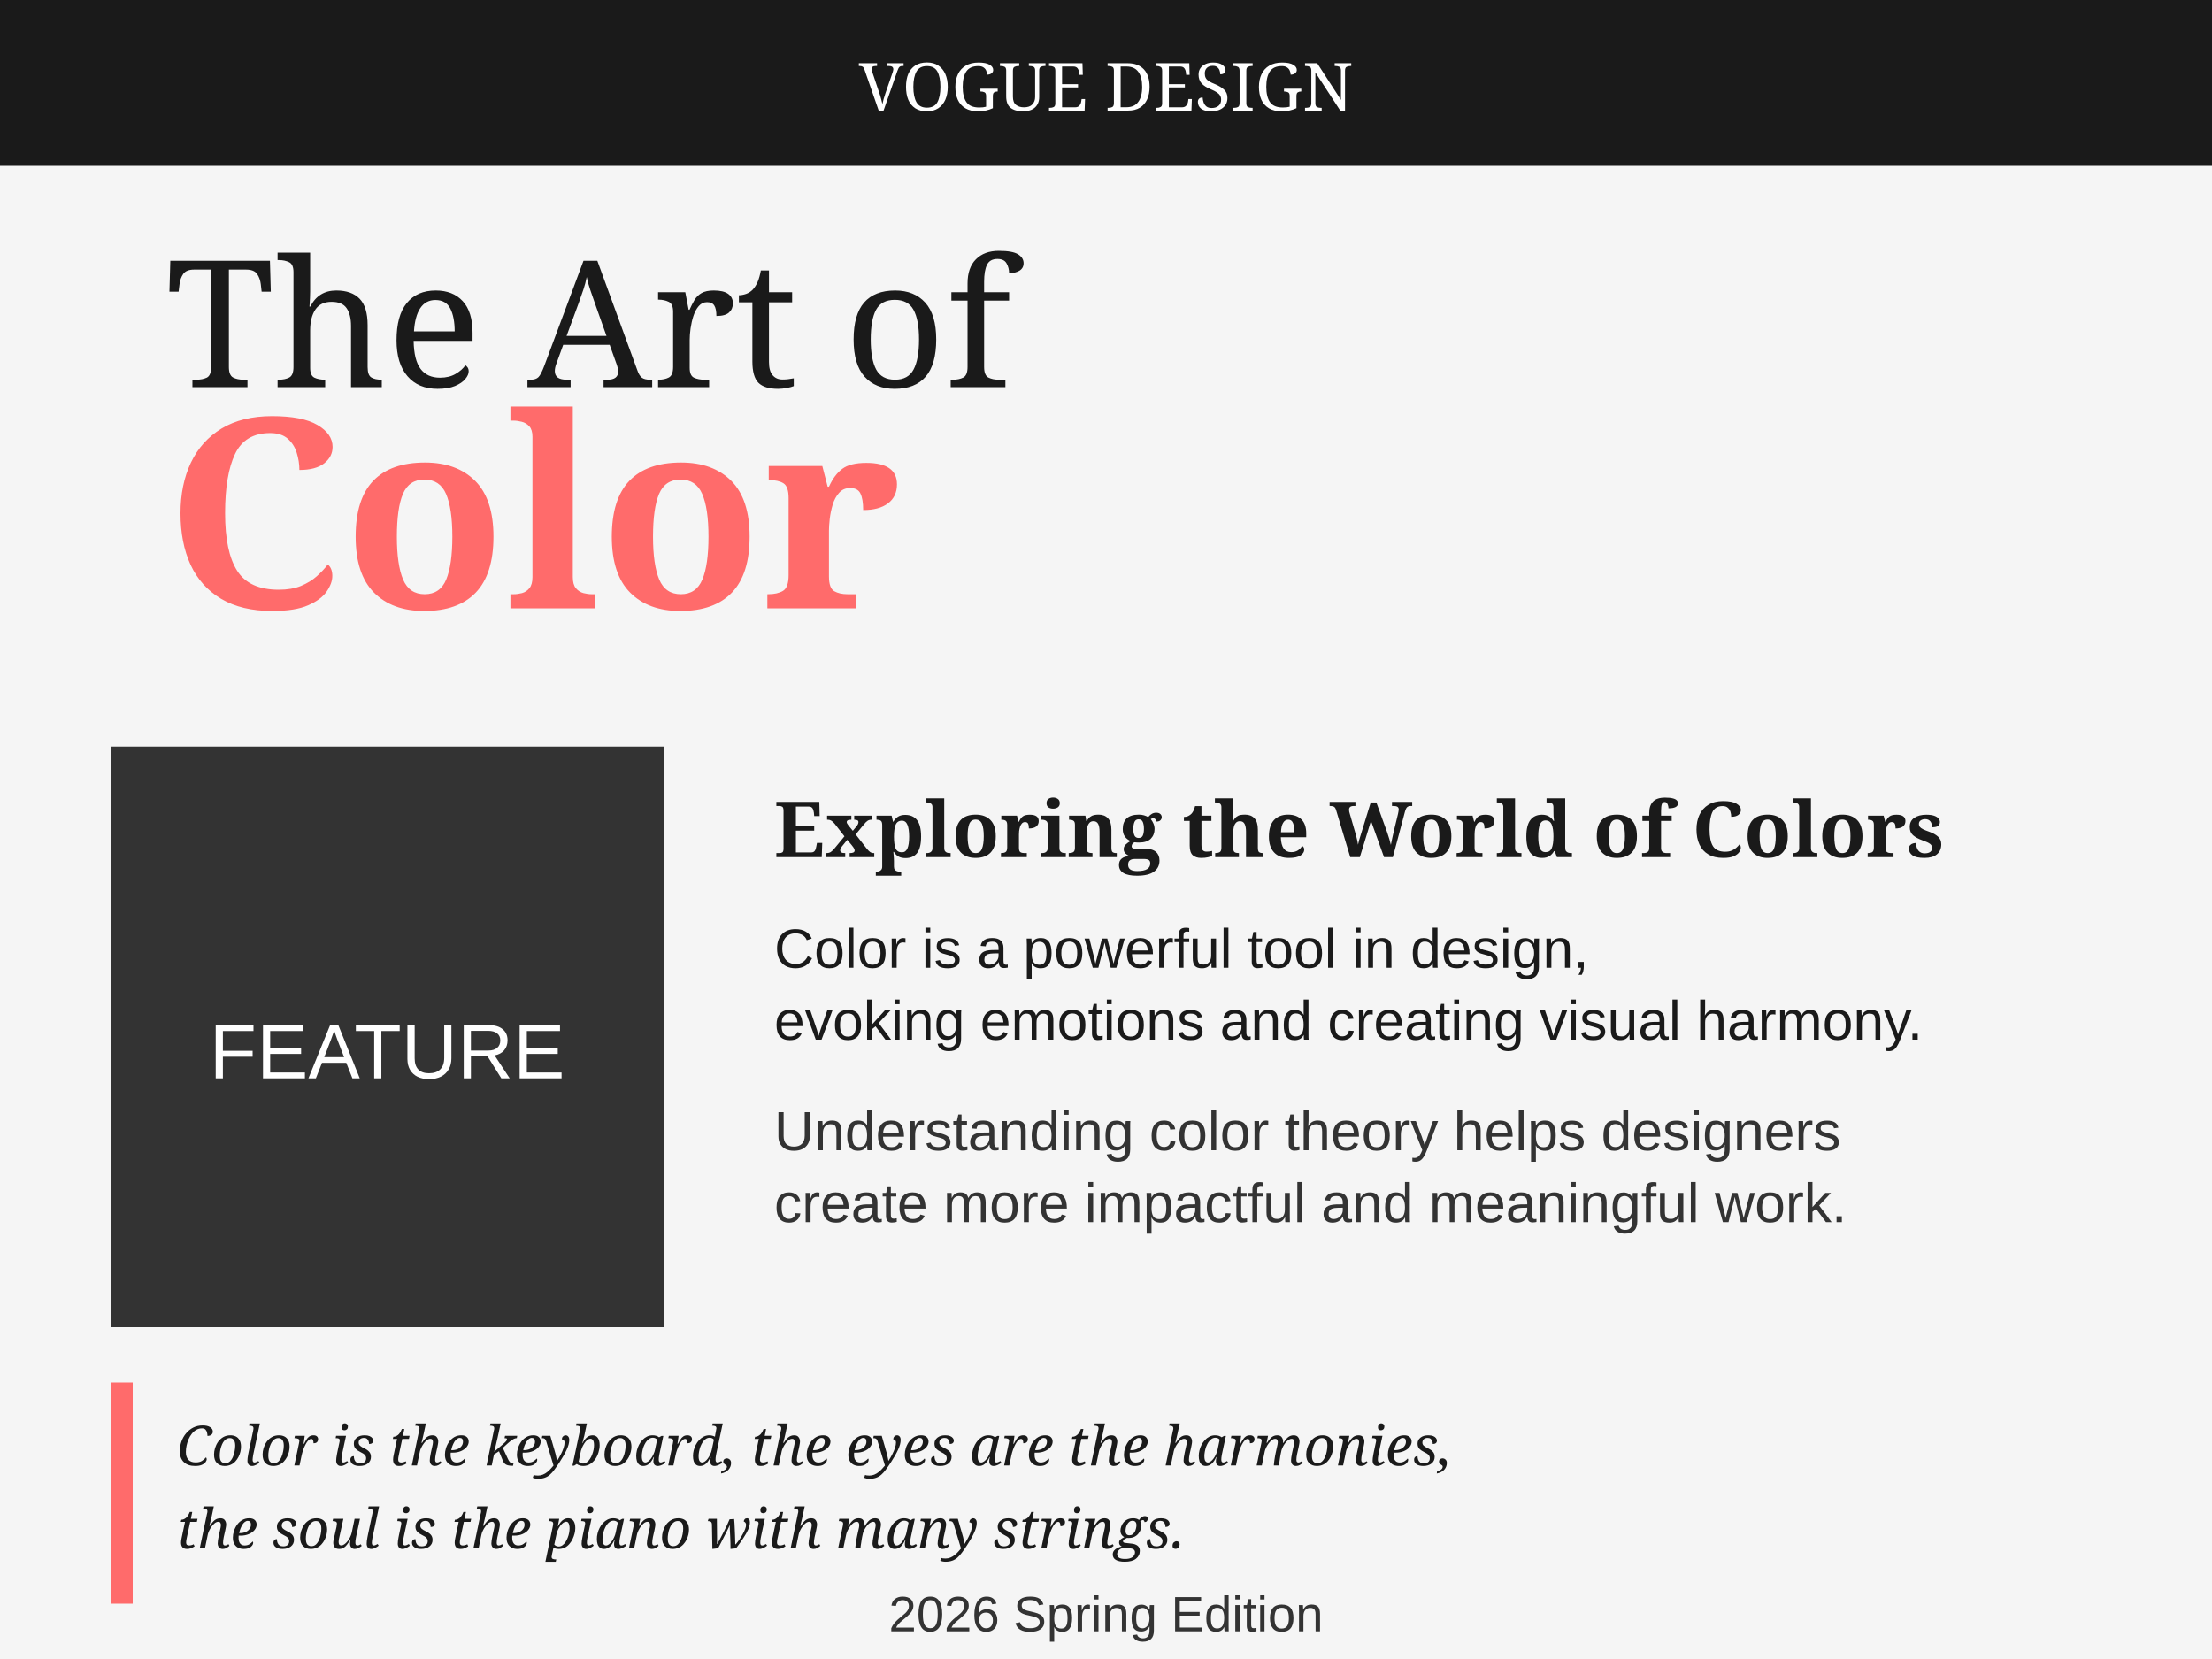
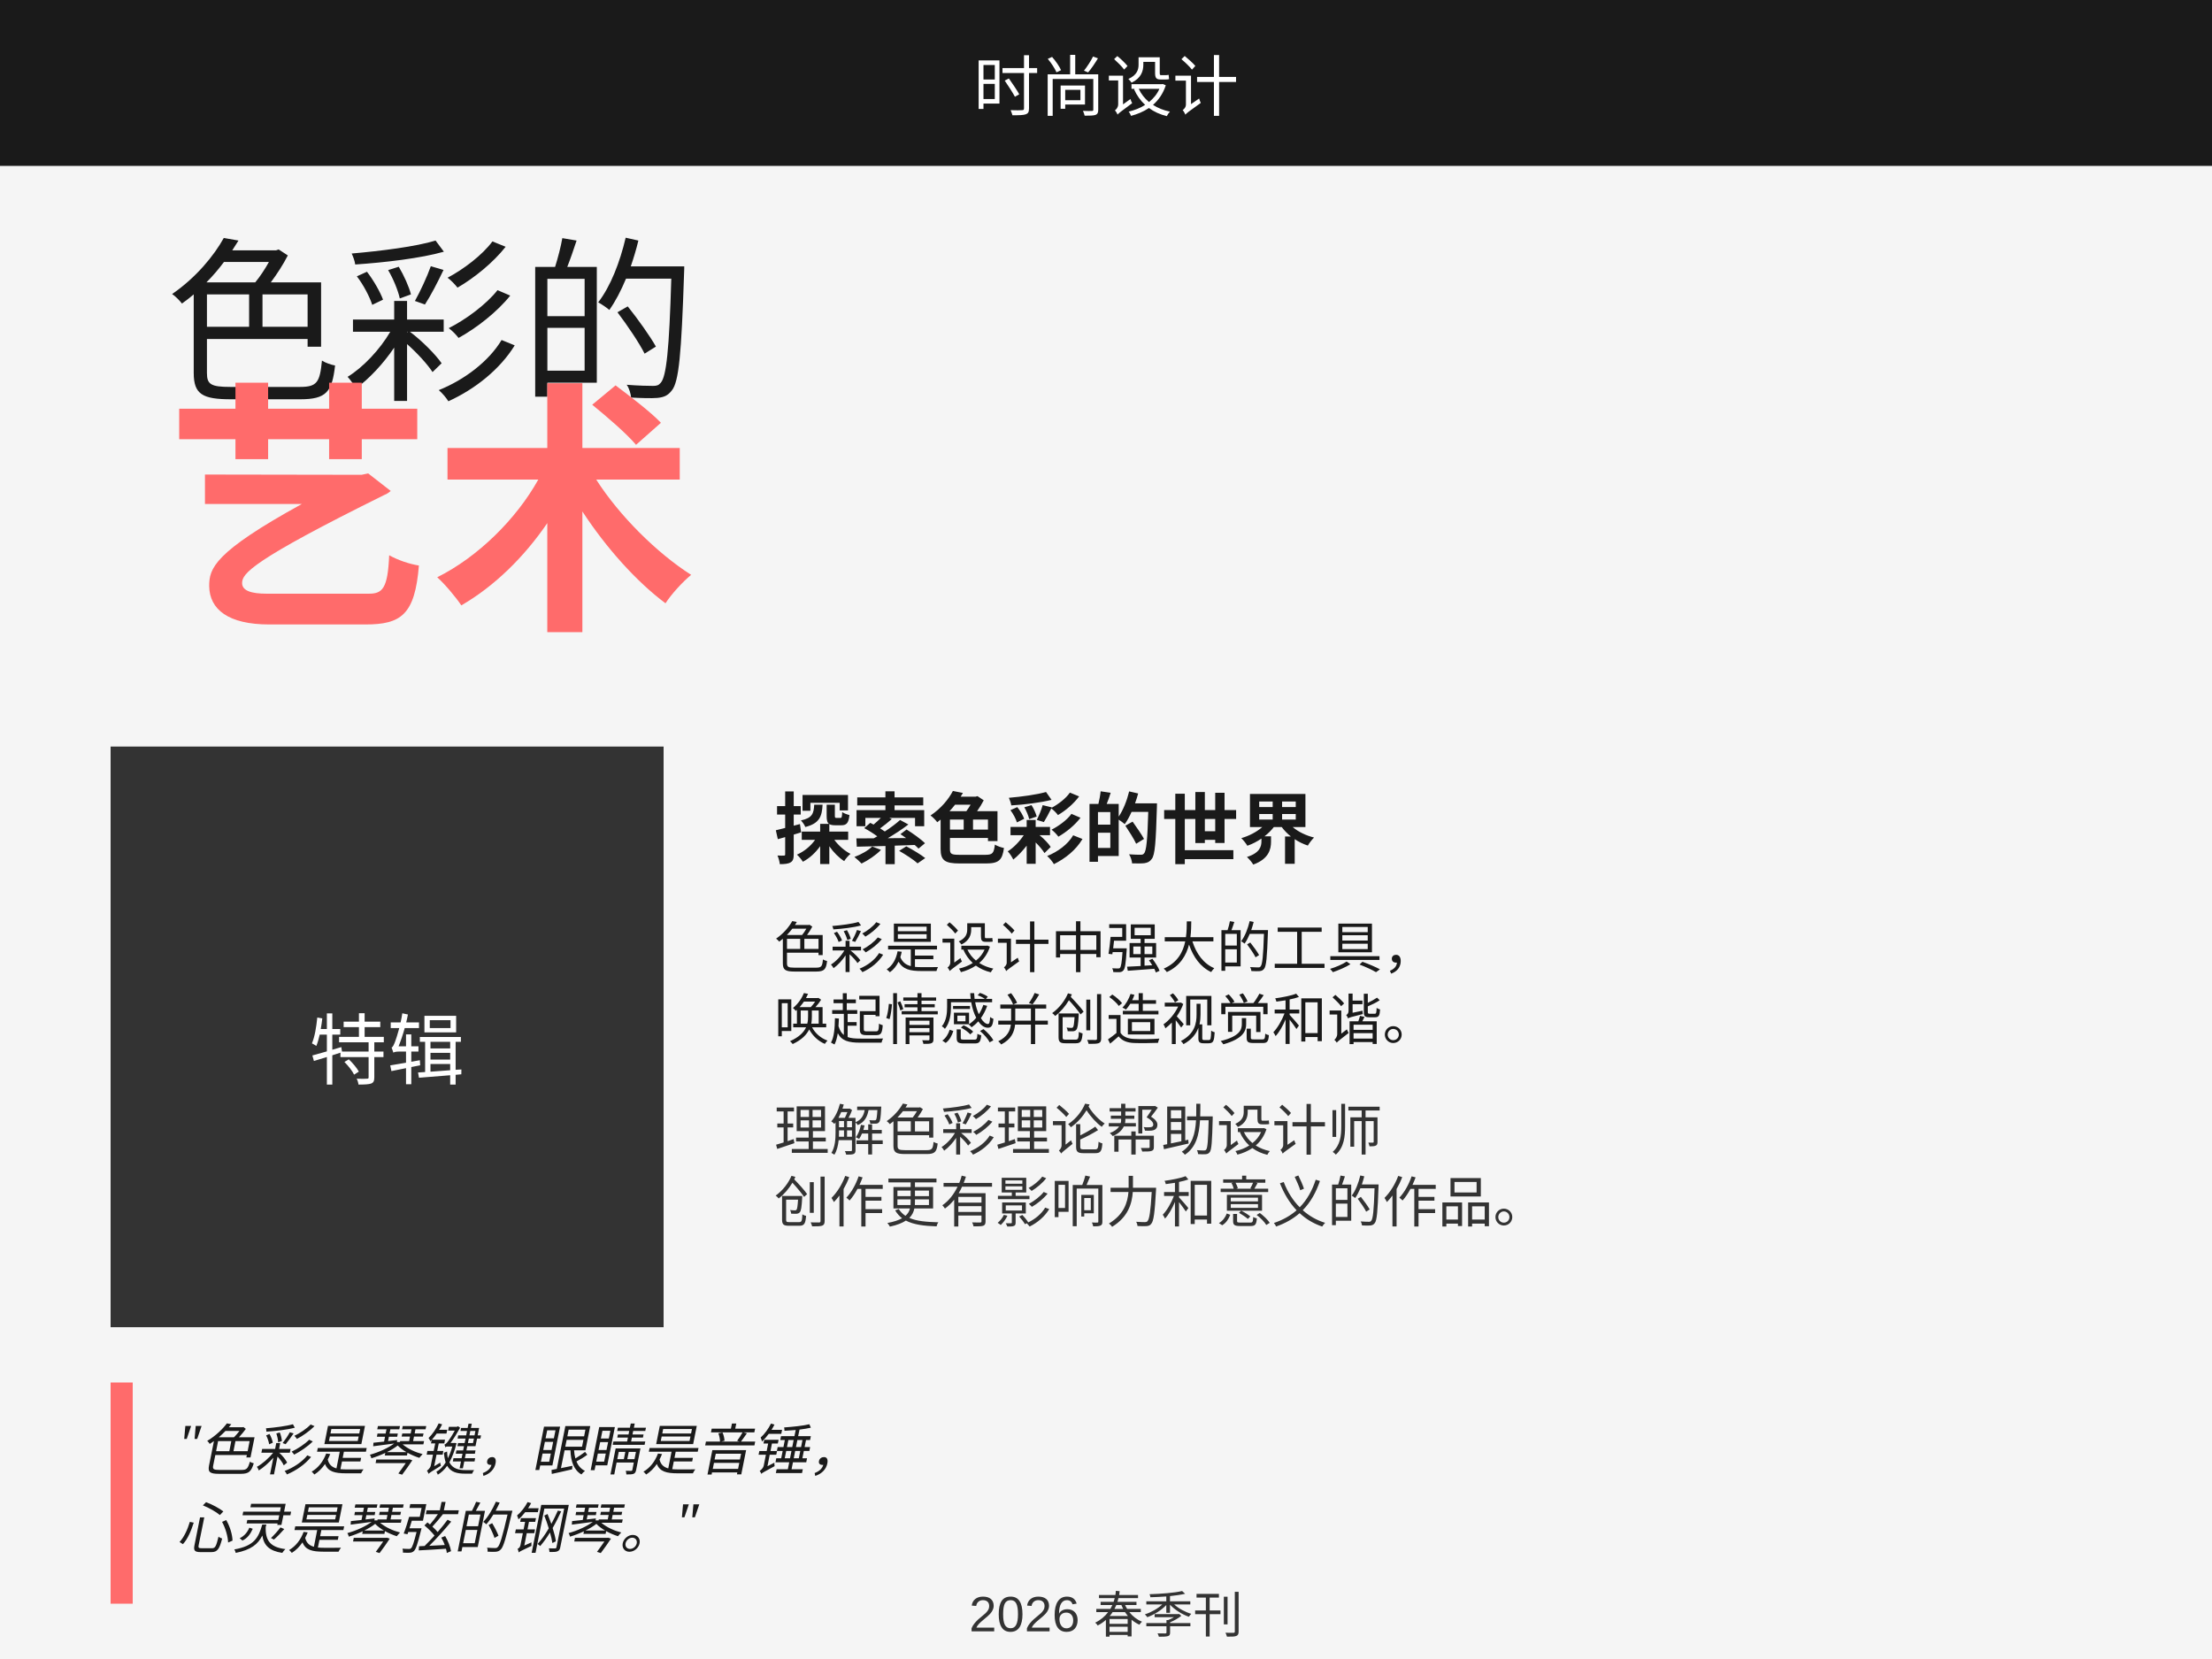
<svg xmlns="http://www.w3.org/2000/svg" viewBox="0 0 400 300">
  <rect id="background" class="background" width="400" height="300" fill="#f5f5f5" />
  <rect id="header-bar" class="primary" x="0" y="0" width="400" height="30" fill="#1a1a1a" />
-   <text id="header-text" class="text" x="200" y="20" text-anchor="middle" font-family="Georgia, serif" font-size="12" fill="#ffffff">VOGUE DESIGN</text>
-   <text id="main-title" class="text" x="30" y="70" font-family="Georgia, serif" font-size="32" fill="#1a1a1a">The Art of</text>
-   <text id="main-subtitle" class="accent" x="30" y="110" font-family="Georgia, serif" font-size="48" font-weight="bold" fill="#ff6b6b">Color</text>
+   <text id="header-text" class="text" x="200" y="20" text-anchor="middle" font-family="Georgia, serif" font-size="12" fill="#ffffff" data-fixed-color="black">时尚设计</text>
+   <text id="main-title" class="text" x="30" y="70" font-family="Georgia, serif" font-size="32" fill="#1a1a1a" data-fixed-color="black">色彩的</text>
+   <text id="main-subtitle" class="accent" x="30" y="110" font-family="Georgia, serif" font-size="48" font-weight="bold" fill="#ff6b6b" data-fixed-color="black">艺术</text>
  <rect id="feature-box" class="secondary" x="20" y="135" width="100" height="105" fill="#333333" />
-   <text id="feature-text" class="text" x="70" y="195" text-anchor="middle" font-family="Arial, sans-serif" font-size="14" fill="#ffffff">FEATURE</text>
-   <text id="article-headline" class="text" x="140" y="155" font-family="Georgia, serif" font-size="14" font-weight="bold" fill="#1a1a1a">Exploring the World of Colors</text>
-   <text id="article-para-1" class="primary" x="140" y="175" font-family="Arial, sans-serif" font-size="10" fill="#1a1a1a">Color is a powerful tool in design,</text>
-   <text id="article-para-1b" class="primary" x="140" y="188" font-family="Arial, sans-serif" font-size="10" fill="#1a1a1a">evoking emotions and creating visual harmony.</text>
-   <text id="article-para-2" class="secondary" x="140" y="208" font-family="Arial, sans-serif" font-size="10" fill="#333333">Understanding color theory helps designers</text>
-   <text id="article-para-2b" class="secondary" x="140" y="221" font-family="Arial, sans-serif" font-size="10" fill="#333333">create more impactful and meaningful work.</text>
+   <text id="feature-text" class="text" x="70" y="195" text-anchor="middle" font-family="Arial, sans-serif" font-size="14" fill="#ffffff" data-fixed-color="black">特辑</text>
+   <text id="article-headline" class="text" x="140" y="155" font-family="Georgia, serif" font-size="14" font-weight="bold" fill="#1a1a1a" data-fixed-color="black">探索色彩的世界</text>
+   <text id="article-para-1" class="primary" x="140" y="175" font-family="Arial, sans-serif" font-size="10" fill="#1a1a1a" data-fixed-color="black">色彩是设计中强大的工具，</text>
+   <text id="article-para-1b" class="primary" x="140" y="188" font-family="Arial, sans-serif" font-size="10" fill="#1a1a1a" data-fixed-color="black">唤起情感并创造视觉和谐。</text>
+   <text id="article-para-2" class="secondary" x="140" y="208" font-family="Arial, sans-serif" font-size="10" fill="#333333" data-fixed-color="black">理解色彩理论帮助设计师</text>
+   <text id="article-para-2b" class="secondary" x="140" y="221" font-family="Arial, sans-serif" font-size="10" fill="#333333" data-fixed-color="black">创作更有影响力和意义的作品。</text>
  <rect id="quote-bar" class="accent" x="20" y="250" width="4" height="40" fill="#ff6b6b" />
-   <text id="quote-text" class="text" x="32" y="265" font-family="Georgia, serif" font-size="10" font-style="italic" fill="#1a1a1a">Color is the keyboard, the eyes are the harmonies,</text>
-   <text id="quote-text-2" class="text" x="32" y="280" font-family="Georgia, serif" font-size="10" font-style="italic" fill="#1a1a1a">the soul is the piano with many strings.</text>
-   <text id="footer-text" class="secondary" x="200" y="295" text-anchor="middle" font-family="Arial, sans-serif" font-size="9" fill="#333333">2026 Spring Edition</text>
+   <text id="quote-text" class="text" x="32" y="265" font-family="Georgia, serif" font-size="10" font-style="italic" fill="#1a1a1a" data-fixed-color="black">"色彩是琴键，眼睛是音锤，</text>
+   <text id="quote-text-2" class="text" x="32" y="280" font-family="Georgia, serif" font-size="10" font-style="italic" fill="#1a1a1a" data-fixed-color="black">心灵是琴弦的钢琴。"</text>
+   <text id="footer-text" class="secondary" x="200" y="295" text-anchor="middle" font-family="Arial, sans-serif" font-size="9" fill="#333333" data-fixed-color="black">2026 春季刊</text>
</svg>
